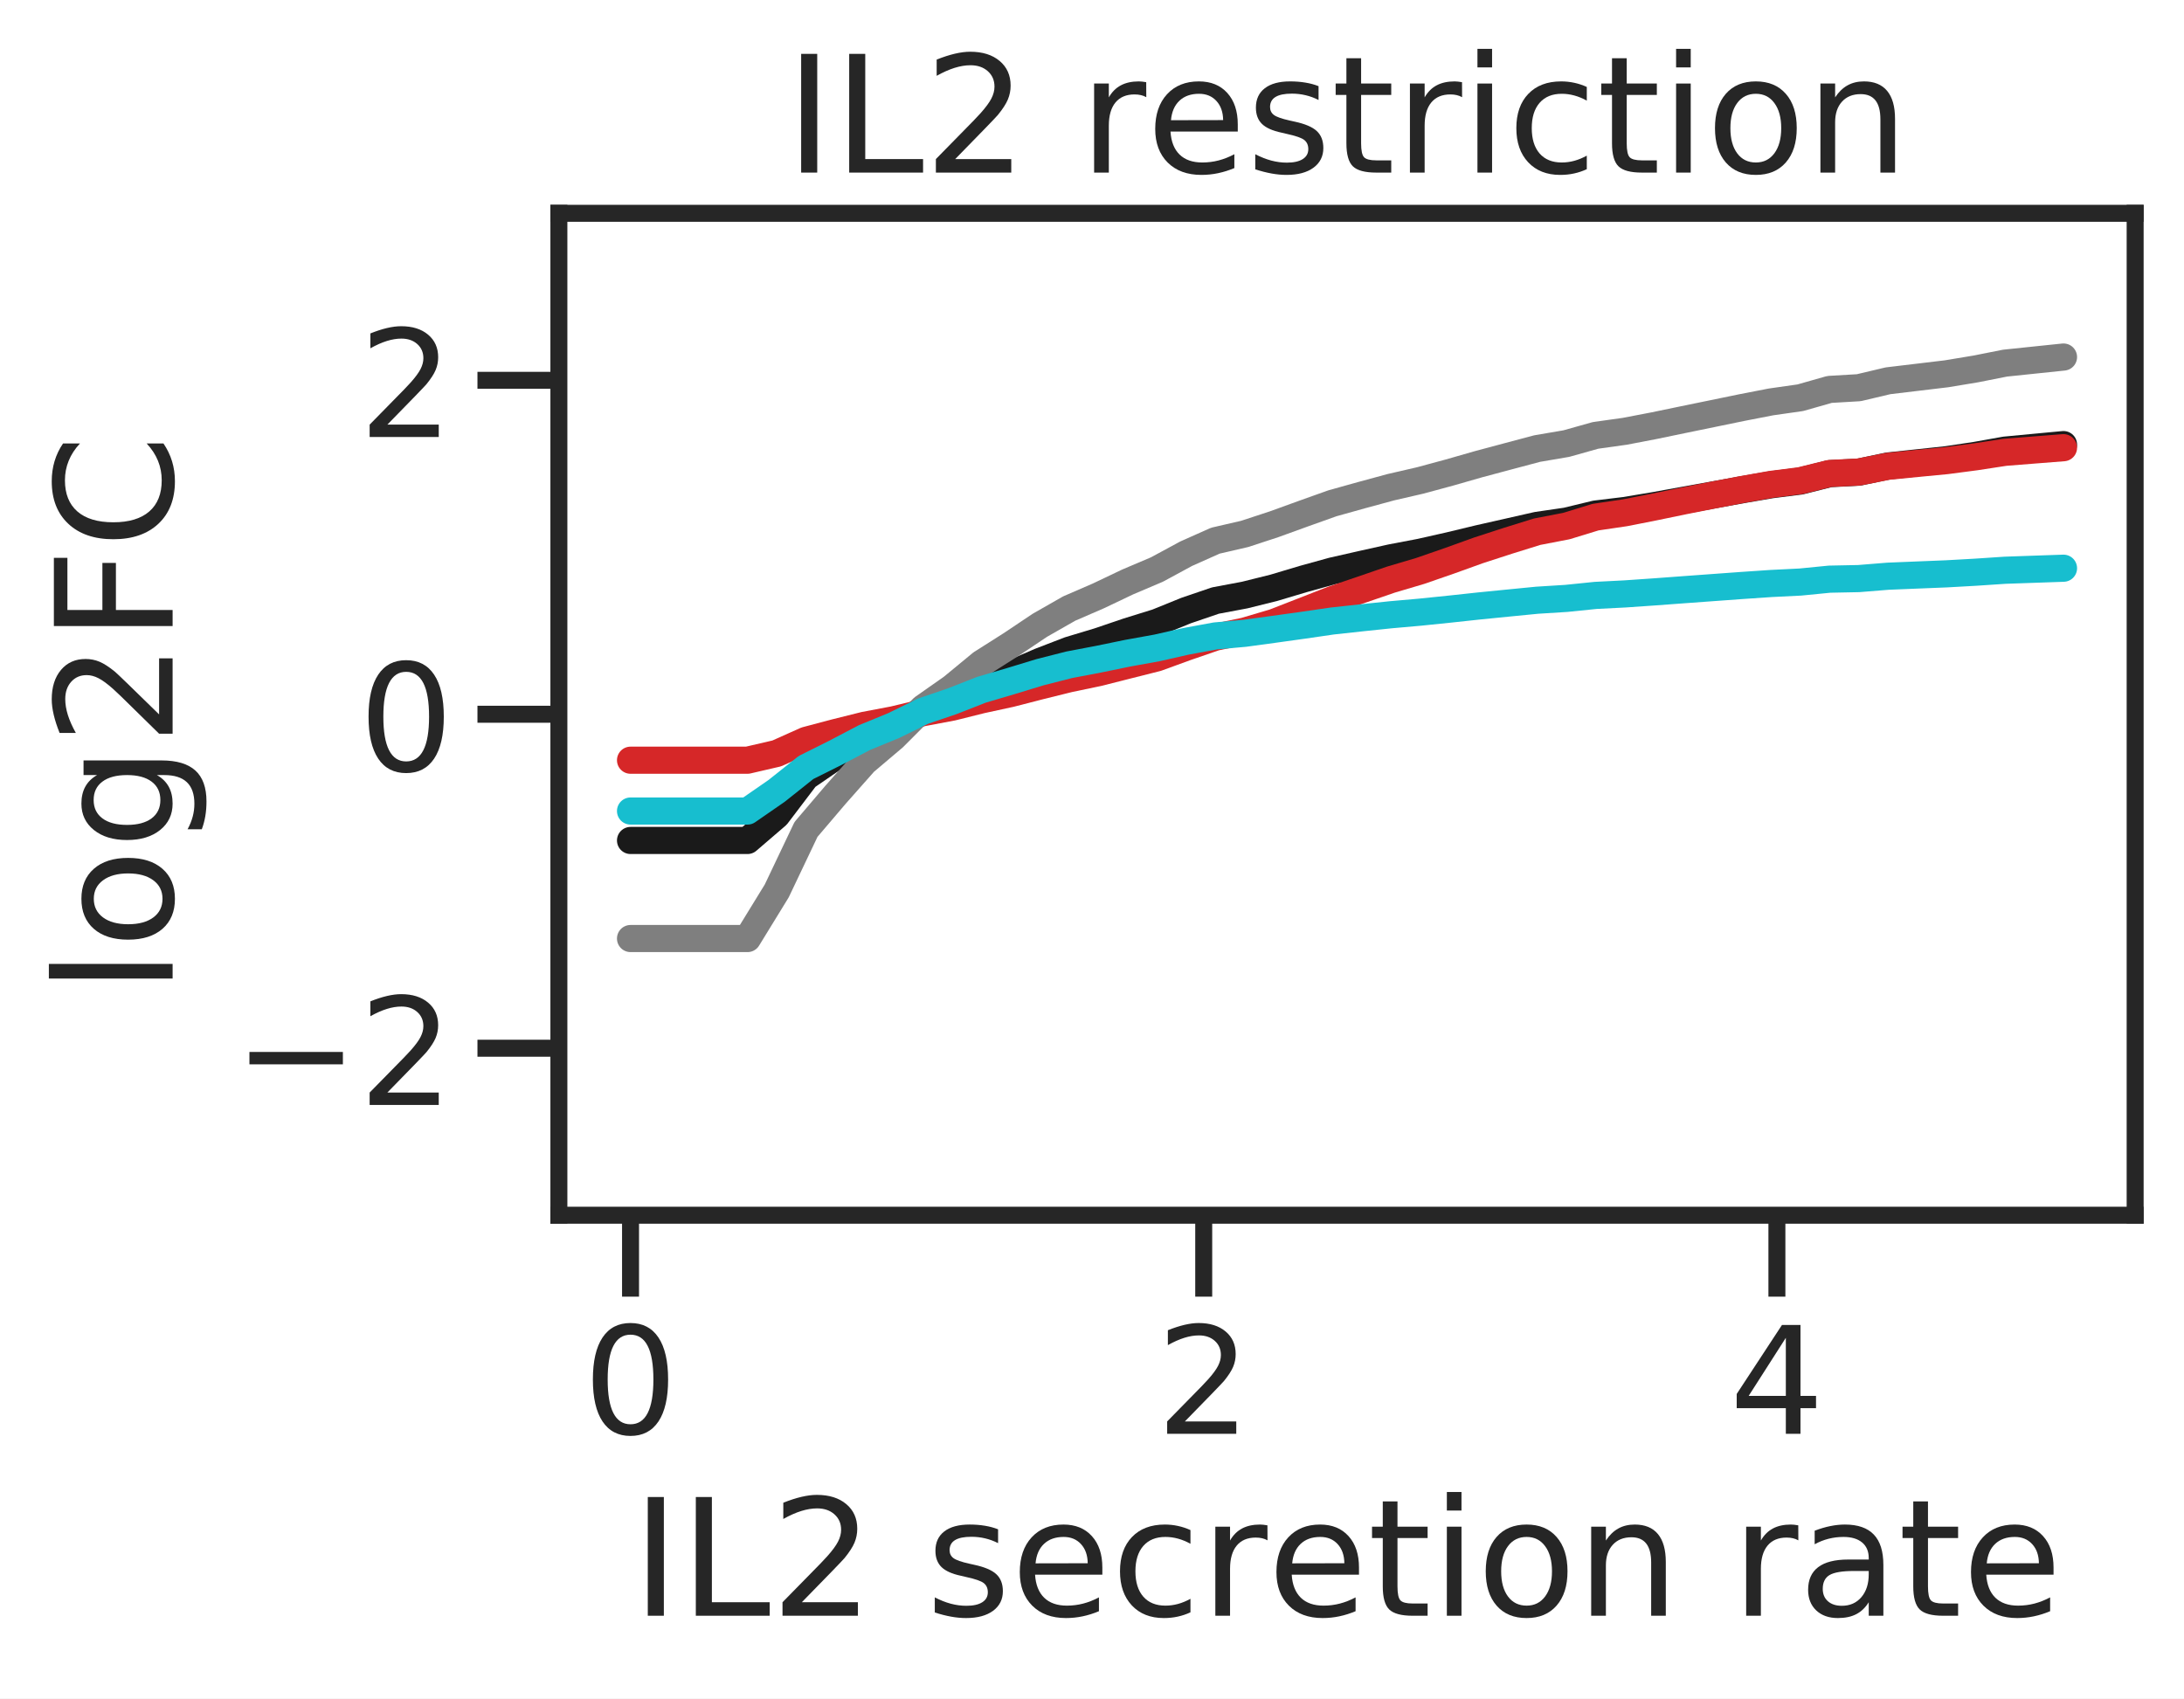
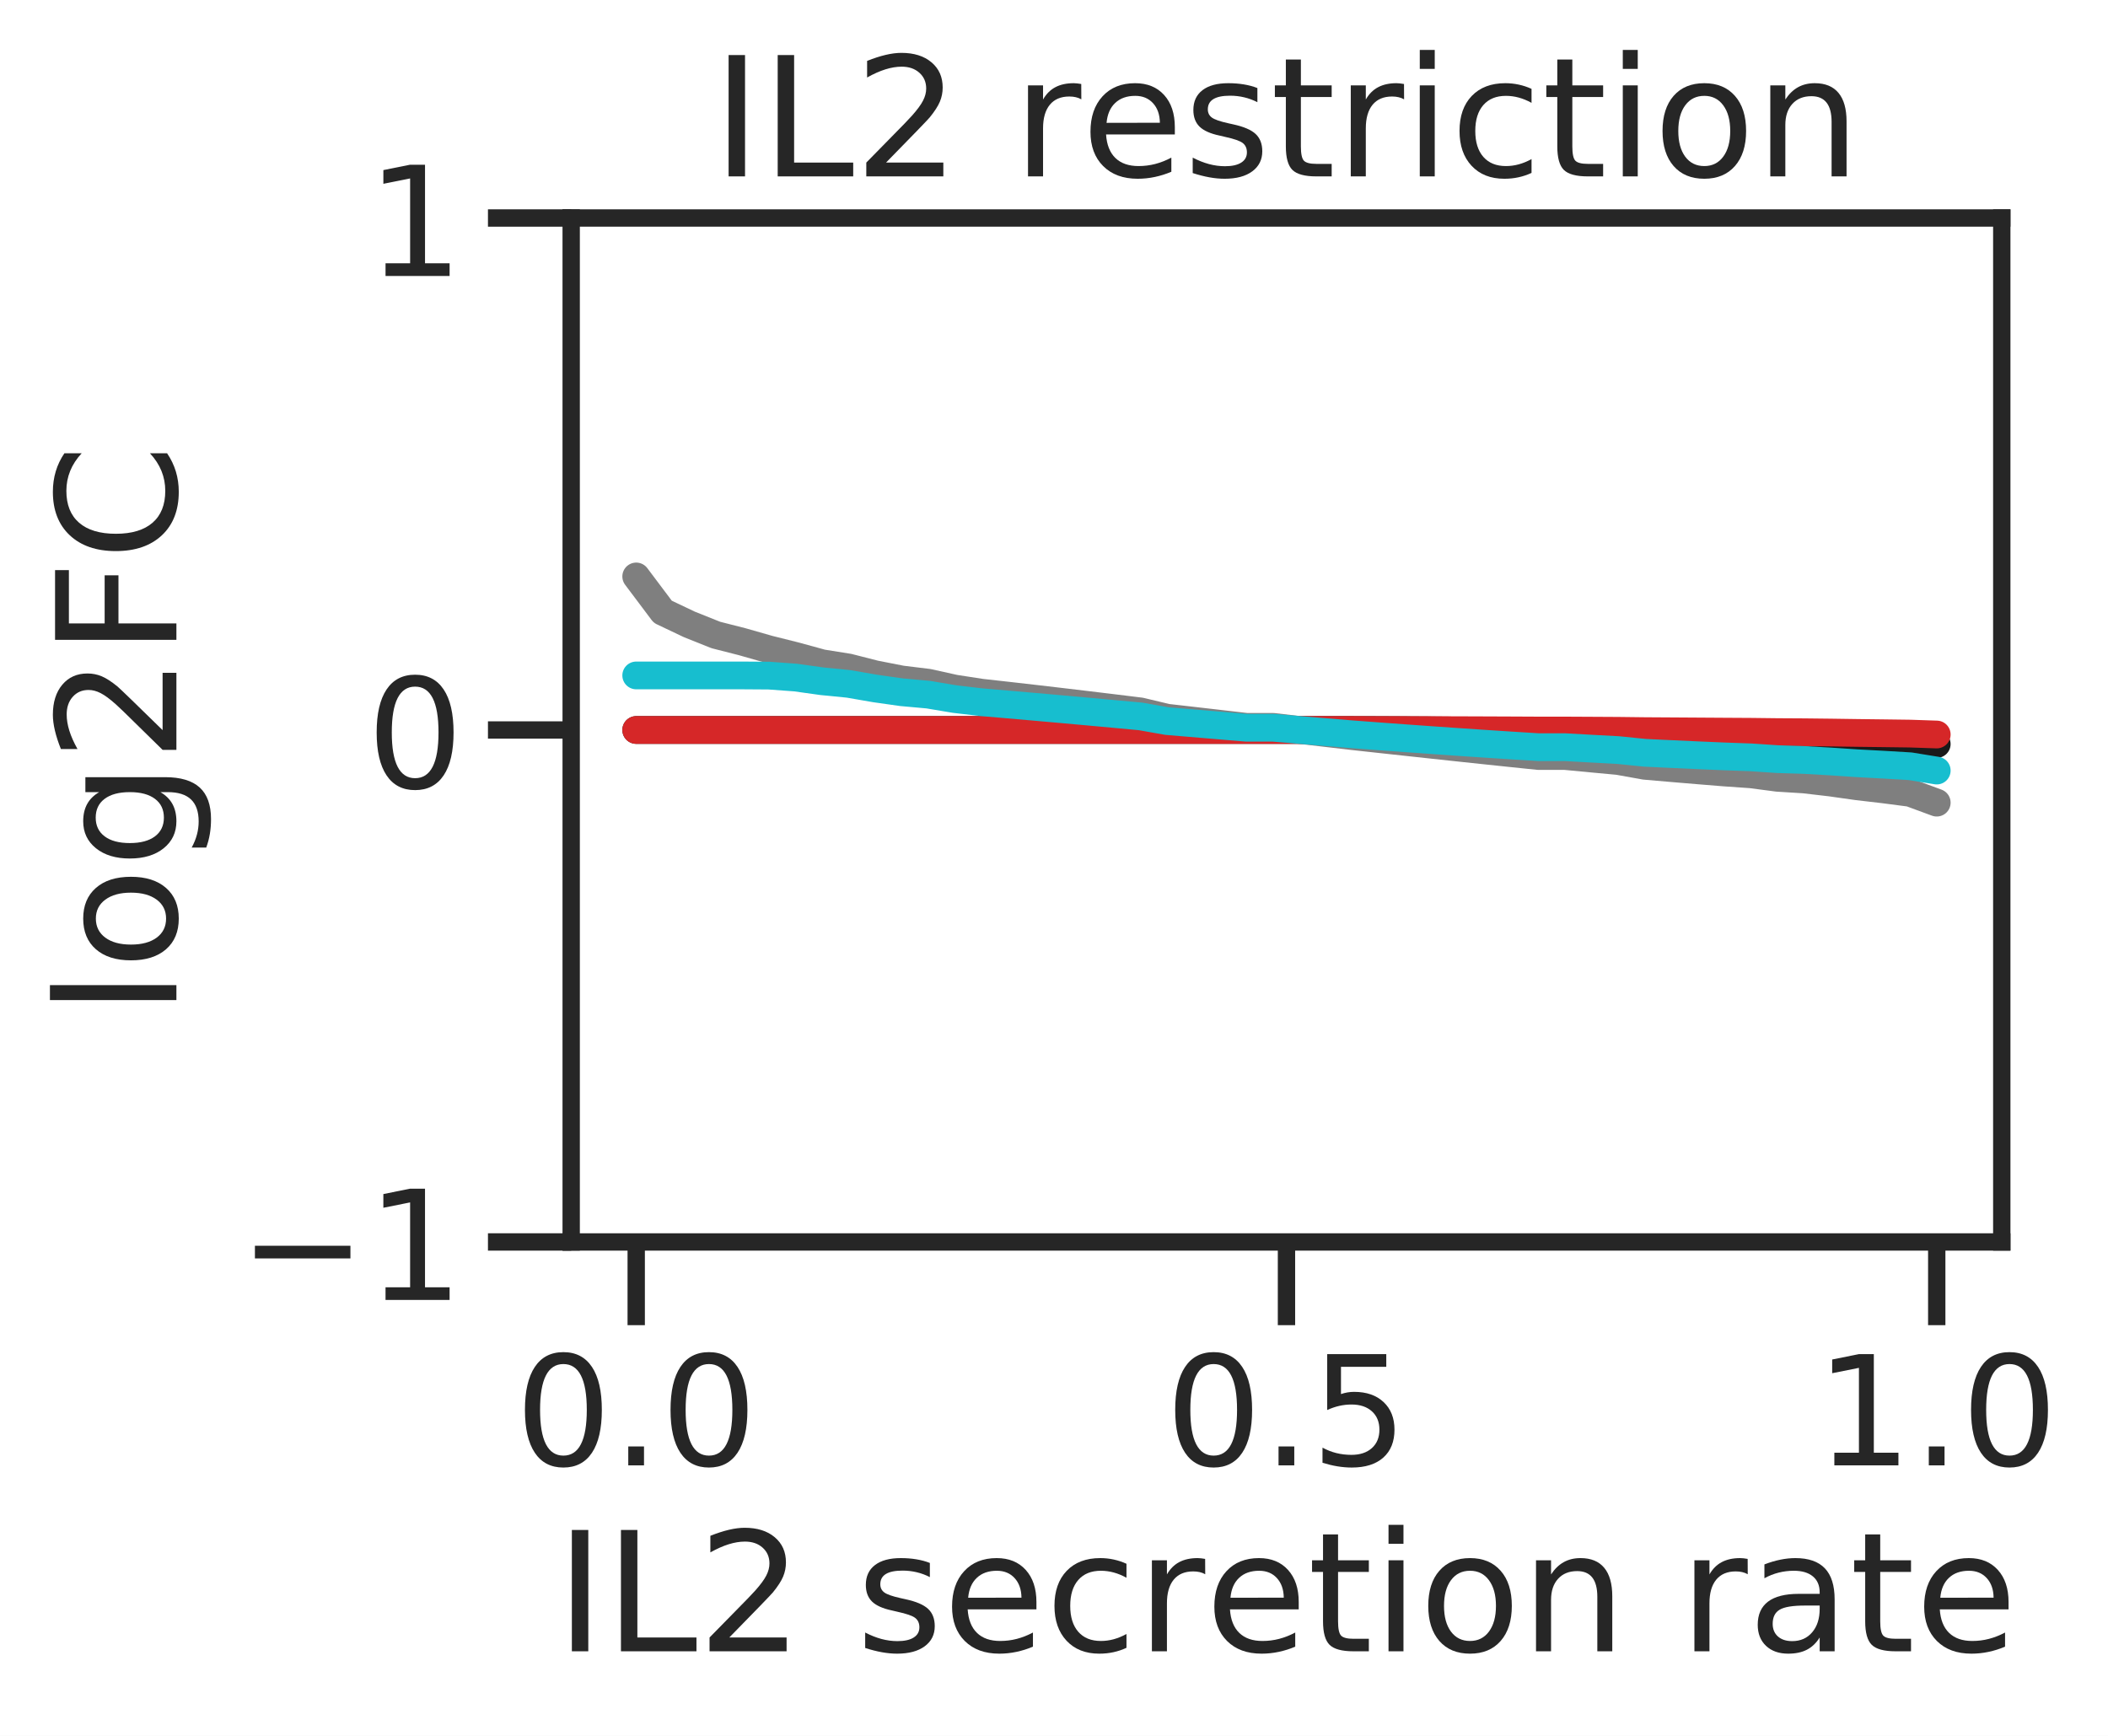
- <svg xmlns="http://www.w3.org/2000/svg" xmlns:xlink="http://www.w3.org/1999/xlink" height="250.316pt" version="1.1" viewBox="0 0 321.845 250.316" width="321.845pt">
+ <svg xmlns="http://www.w3.org/2000/svg" xmlns:xlink="http://www.w3.org/1999/xlink" height="250.316pt" version="1.1" viewBox="0 0 303.957 250.316" width="303.957pt">
  <defs>
    <style type="text/css">
*{stroke-linecap:butt;stroke-linejoin:round;}
  </style>
  </defs>
  <g id="figure_1">
    <g id="patch_1">
-       <path d="M 0 250.316  L 321.845 250.316  L 321.845 0  L 0 0  z " style="fill:#ffffff;" />
+       <path d="M 0 250.316  L 303.957 250.316  L 303.957 0  L 0 0  z " style="fill:#ffffff;" />
    </g>
    <g id="axes_1">
      <g id="patch_2">
-         <path d="M 82.36 179.096  L 314.645 179.096  L 314.645 31.436  L 82.36 31.436  z " style="fill:#ffffff;" />
+         <path d="M 82.36 179.096  L 288.64 179.096  L 288.64 31.436  L 82.36 31.436  z " style="fill:#ffffff;" />
      </g>
      <g id="matplotlib.axis_1">
        <g id="xtick_1">
          <g id="line2d_1">
            <defs>
-               <path d="M 0 0  L 0 12  " id="mce7086f979" style="stroke:#262626;stroke-width:2.5;" />
-             </defs>
-             <g>
-               <use style="fill:#262626;stroke:#262626;stroke-width:2.5;" x="92.919" xlink:href="#mce7086f979" y="179.096" />
+               <path d="M 0 0  L 0 12  " id="md007d82d11" style="stroke:#262626;stroke-width:2.5;" />
+             </defs>
+             <g>
+               <use style="fill:#262626;stroke:#262626;stroke-width:2.5;" x="91.737" xlink:href="#md007d82d11" y="179.096" />
            </g>
          </g>
          <g id="text_1">
            <defs>
              <path d="M 31.781 66.406  Q 24.172 66.406 20.328 58.906  Q 16.5 51.422 16.5 36.375  Q 16.5 21.391 20.328 13.891  Q 24.172 6.391 31.781 6.391  Q 39.453 6.391 43.281 13.891  Q 47.125 21.391 47.125 36.375  Q 47.125 51.422 43.281 58.906  Q 39.453 66.406 31.781 66.406  z M 31.781 74.219  Q 44.047 74.219 50.516 64.516  Q 56.984 54.828 56.984 36.375  Q 56.984 17.969 50.516 8.266  Q 44.047 -1.422 31.781 -1.422  Q 19.531 -1.422 13.062 8.266  Q 6.594 17.969 6.594 36.375  Q 6.594 54.828 13.062 64.516  Q 19.531 74.219 31.781 74.219  z " id="DejaVuSans-48" />
-             </defs>
-             <g style="fill:#262626;" transform="translate(85.91997 211.3128)scale(0.22 -0.22)">
+               <path d="M 10.688 12.406  L 21 12.406  L 21 0  L 10.688 0  z " id="DejaVuSans-46" />
+             </defs>
+             <g style="fill:#262626;" transform="translate(74.24321 211.3128)scale(0.22 -0.22)">
              <use xlink:href="#DejaVuSans-48" />
+               <use x="63.623" xlink:href="#DejaVuSans-46" />
+               <use x="95.41" xlink:href="#DejaVuSans-48" />
            </g>
          </g>
        </g>
        <g id="xtick_2">
          <g id="line2d_2">
            <g>
-               <use style="fill:#262626;stroke:#262626;stroke-width:2.5;" x="177.386" xlink:href="#mce7086f979" y="179.096" />
+               <use style="fill:#262626;stroke:#262626;stroke-width:2.5;" x="185.5" xlink:href="#md007d82d11" y="179.096" />
            </g>
          </g>
          <g id="text_2">
            <defs>
-               <path d="M 19.188 8.297  L 53.609 8.297  L 53.609 0  L 7.328 0  L 7.328 8.297  Q 12.938 14.109 22.625 23.891  Q 32.328 33.688 34.812 36.531  Q 39.547 41.844 41.422 45.531  Q 43.312 49.219 43.312 52.781  Q 43.312 58.594 39.234 62.25  Q 35.156 65.922 28.609 65.922  Q 23.969 65.922 18.812 64.312  Q 13.672 62.703 7.812 59.422  L 7.812 69.391  Q 13.766 71.781 18.938 73  Q 24.125 74.219 28.422 74.219  Q 39.75 74.219 46.484 68.547  Q 53.219 62.891 53.219 53.422  Q 53.219 48.922 51.531 44.891  Q 49.859 40.875 45.406 35.406  Q 44.188 33.984 37.641 27.219  Q 31.109 20.453 19.188 8.297  z " id="DejaVuSans-50" />
-             </defs>
-             <g style="fill:#262626;" transform="translate(170.3872 211.3128)scale(0.22 -0.22)">
-               <use xlink:href="#DejaVuSans-50" />
+               <path d="M 10.797 72.906  L 49.516 72.906  L 49.516 64.594  L 19.828 64.594  L 19.828 46.734  Q 21.969 47.469 24.109 47.828  Q 26.266 48.188 28.422 48.188  Q 40.625 48.188 47.75 41.5  Q 54.891 34.812 54.891 23.391  Q 54.891 11.625 47.562 5.094  Q 40.234 -1.422 26.906 -1.422  Q 22.312 -1.422 17.547 -0.641  Q 12.797 0.141 7.719 1.703  L 7.719 11.625  Q 12.109 9.234 16.797 8.062  Q 21.484 6.891 26.703 6.891  Q 35.156 6.891 40.078 11.328  Q 45.016 15.766 45.016 23.391  Q 45.016 31 40.078 35.438  Q 35.156 39.891 26.703 39.891  Q 22.75 39.891 18.812 39.016  Q 14.891 38.141 10.797 36.281  z " id="DejaVuSans-53" />
+             </defs>
+             <g style="fill:#262626;" transform="translate(168.0065 211.3128)scale(0.22 -0.22)">
+               <use xlink:href="#DejaVuSans-48" />
+               <use x="63.623" xlink:href="#DejaVuSans-46" />
+               <use x="95.41" xlink:href="#DejaVuSans-53" />
            </g>
          </g>
        </g>
        <g id="xtick_3">
          <g id="line2d_3">
            <g>
-               <use style="fill:#262626;stroke:#262626;stroke-width:2.5;" x="261.853" xlink:href="#mce7086f979" y="179.096" />
+               <use style="fill:#262626;stroke:#262626;stroke-width:2.5;" x="279.263" xlink:href="#md007d82d11" y="179.096" />
            </g>
          </g>
          <g id="text_3">
            <defs>
-               <path d="M 37.797 64.312  L 12.891 25.391  L 37.797 25.391  z M 35.203 72.906  L 47.609 72.906  L 47.609 25.391  L 58.016 25.391  L 58.016 17.188  L 47.609 17.188  L 47.609 0  L 37.797 0  L 37.797 17.188  L 4.891 17.188  L 4.891 26.703  z " id="DejaVuSans-52" />
-             </defs>
-             <g style="fill:#262626;" transform="translate(254.8545 211.3128)scale(0.22 -0.22)">
-               <use xlink:href="#DejaVuSans-52" />
+               <path d="M 12.406 8.297  L 28.516 8.297  L 28.516 63.922  L 10.984 60.406  L 10.984 69.391  L 28.422 72.906  L 38.281 72.906  L 38.281 8.297  L 54.391 8.297  L 54.391 0  L 12.406 0  z " id="DejaVuSans-49" />
+             </defs>
+             <g style="fill:#262626;" transform="translate(261.7699 211.3128)scale(0.22 -0.22)">
+               <use xlink:href="#DejaVuSans-49" />
+               <use x="63.623" xlink:href="#DejaVuSans-46" />
+               <use x="95.41" xlink:href="#DejaVuSans-48" />
            </g>
          </g>
        </g>
        <g id="text_4">
          <defs>
            <path d="M 9.812 72.906  L 19.672 72.906  L 19.672 0  L 9.812 0  z " id="DejaVuSans-73" />
            <path d="M 9.812 72.906  L 19.672 72.906  L 19.672 8.297  L 55.172 8.297  L 55.172 0  L 9.812 0  z " id="DejaVuSans-76" />
+             <path d="M 19.188 8.297  L 53.609 8.297  L 53.609 0  L 7.328 0  L 7.328 8.297  Q 12.938 14.109 22.625 23.891  Q 32.328 33.688 34.812 36.531  Q 39.547 41.844 41.422 45.531  Q 43.312 49.219 43.312 52.781  Q 43.312 58.594 39.234 62.25  Q 35.156 65.922 28.609 65.922  Q 23.969 65.922 18.812 64.312  Q 13.672 62.703 7.812 59.422  L 7.812 69.391  Q 13.766 71.781 18.938 73  Q 24.125 74.219 28.422 74.219  Q 39.75 74.219 46.484 68.547  Q 53.219 62.891 53.219 53.422  Q 53.219 48.922 51.531 44.891  Q 49.859 40.875 45.406 35.406  Q 44.188 33.984 37.641 27.219  Q 31.109 20.453 19.188 8.297  z " id="DejaVuSans-50" />
            <path id="DejaVuSans-32" />
            <path d="M 44.281 53.078  L 44.281 44.578  Q 40.484 46.531 36.375 47.5  Q 32.281 48.484 27.875 48.484  Q 21.188 48.484 17.844 46.438  Q 14.5 44.391 14.5 40.281  Q 14.5 37.156 16.891 35.375  Q 19.281 33.594 26.516 31.984  L 29.594 31.297  Q 39.156 29.25 43.188 25.516  Q 47.219 21.781 47.219 15.094  Q 47.219 7.469 41.188 3.016  Q 35.156 -1.422 24.609 -1.422  Q 20.219 -1.422 15.453 -0.562  Q 10.688 0.297 5.422 2  L 5.422 11.281  Q 10.406 8.688 15.234 7.391  Q 20.062 6.109 24.812 6.109  Q 31.156 6.109 34.562 8.281  Q 37.984 10.453 37.984 14.406  Q 37.984 18.062 35.516 20.016  Q 33.062 21.969 24.703 23.781  L 21.578 24.516  Q 13.234 26.266 9.516 29.906  Q 5.812 33.547 5.812 39.891  Q 5.812 47.609 11.281 51.797  Q 16.75 56 26.812 56  Q 31.781 56 36.172 55.266  Q 40.578 54.547 44.281 53.078  z " id="DejaVuSans-115" />
            <path d="M 56.203 29.594  L 56.203 25.203  L 14.891 25.203  Q 15.484 15.922 20.484 11.062  Q 25.484 6.203 34.422 6.203  Q 39.594 6.203 44.453 7.469  Q 49.312 8.734 54.109 11.281  L 54.109 2.781  Q 49.266 0.734 44.188 -0.344  Q 39.109 -1.422 33.891 -1.422  Q 20.797 -1.422 13.156 6.188  Q 5.516 13.812 5.516 26.812  Q 5.516 40.234 12.766 48.109  Q 20.016 56 32.328 56  Q 43.359 56 49.781 48.891  Q 56.203 41.797 56.203 29.594  z M 47.219 32.234  Q 47.125 39.594 43.094 43.984  Q 39.062 48.391 32.422 48.391  Q 24.906 48.391 20.391 44.141  Q 15.875 39.891 15.188 32.172  z " id="DejaVuSans-101" />
            <path d="M 48.781 52.594  L 48.781 44.188  Q 44.969 46.297 41.141 47.344  Q 37.312 48.391 33.406 48.391  Q 24.656 48.391 19.812 42.844  Q 14.984 37.312 14.984 27.297  Q 14.984 17.281 19.812 11.734  Q 24.656 6.203 33.406 6.203  Q 37.312 6.203 41.141 7.25  Q 44.969 8.297 48.781 10.406  L 48.781 2.094  Q 45.016 0.344 40.984 -0.531  Q 36.969 -1.422 32.422 -1.422  Q 20.062 -1.422 12.781 6.344  Q 5.516 14.109 5.516 27.297  Q 5.516 40.672 12.859 48.328  Q 20.219 56 33.016 56  Q 37.156 56 41.109 55.141  Q 45.062 54.297 48.781 52.594  z " id="DejaVuSans-99" />
            <path d="M 41.109 46.297  Q 39.594 47.172 37.812 47.578  Q 36.031 48 33.891 48  Q 26.266 48 22.188 43.047  Q 18.109 38.094 18.109 28.812  L 18.109 0  L 9.078 0  L 9.078 54.688  L 18.109 54.688  L 18.109 46.188  Q 20.953 51.172 25.484 53.578  Q 30.031 56 36.531 56  Q 37.453 56 38.578 55.875  Q 39.703 55.766 41.062 55.516  z " id="DejaVuSans-114" />
            <path d="M 18.312 70.219  L 18.312 54.688  L 36.812 54.688  L 36.812 47.703  L 18.312 47.703  L 18.312 18.016  Q 18.312 11.328 20.141 9.422  Q 21.969 7.516 27.594 7.516  L 36.812 7.516  L 36.812 0  L 27.594 0  Q 17.188 0 13.234 3.875  Q 9.281 7.766 9.281 18.016  L 9.281 47.703  L 2.688 47.703  L 2.688 54.688  L 9.281 54.688  L 9.281 70.219  z " id="DejaVuSans-116" />
            <path d="M 9.422 54.688  L 18.406 54.688  L 18.406 0  L 9.422 0  z M 9.422 75.984  L 18.406 75.984  L 18.406 64.594  L 9.422 64.594  z " id="DejaVuSans-105" />
            <path d="M 30.609 48.391  Q 23.391 48.391 19.188 42.75  Q 14.984 37.109 14.984 27.297  Q 14.984 17.484 19.156 11.844  Q 23.344 6.203 30.609 6.203  Q 37.797 6.203 41.984 11.859  Q 46.188 17.531 46.188 27.297  Q 46.188 37.016 41.984 42.703  Q 37.797 48.391 30.609 48.391  z M 30.609 56  Q 42.328 56 49.016 48.375  Q 55.719 40.766 55.719 27.297  Q 55.719 13.875 49.016 6.219  Q 42.328 -1.422 30.609 -1.422  Q 18.844 -1.422 12.172 6.219  Q 5.516 13.875 5.516 27.297  Q 5.516 40.766 12.172 48.375  Q 18.844 56 30.609 56  z " id="DejaVuSans-111" />
            <path d="M 54.891 33.016  L 54.891 0  L 45.906 0  L 45.906 32.719  Q 45.906 40.484 42.875 44.328  Q 39.844 48.188 33.797 48.188  Q 26.516 48.188 22.312 43.547  Q 18.109 38.922 18.109 30.906  L 18.109 0  L 9.078 0  L 9.078 54.688  L 18.109 54.688  L 18.109 46.188  Q 21.344 51.125 25.703 53.562  Q 30.078 56 35.797 56  Q 45.219 56 50.047 50.172  Q 54.891 44.344 54.891 33.016  z " id="DejaVuSans-110" />
            <path d="M 34.281 27.484  Q 23.391 27.484 19.188 25  Q 14.984 22.516 14.984 16.5  Q 14.984 11.719 18.141 8.906  Q 21.297 6.109 26.703 6.109  Q 34.188 6.109 38.703 11.406  Q 43.219 16.703 43.219 25.484  L 43.219 27.484  z M 52.203 31.203  L 52.203 0  L 43.219 0  L 43.219 8.297  Q 40.141 3.328 35.547 0.953  Q 30.953 -1.422 24.312 -1.422  Q 15.922 -1.422 10.953 3.297  Q 6 8.016 6 15.922  Q 6 25.141 12.172 29.828  Q 18.359 34.516 30.609 34.516  L 43.219 34.516  L 43.219 35.406  Q 43.219 41.609 39.141 45  Q 35.062 48.391 27.688 48.391  Q 23 48.391 18.547 47.266  Q 14.109 46.141 10.016 43.891  L 10.016 52.203  Q 14.938 54.109 19.578 55.047  Q 24.219 56 28.609 56  Q 40.484 56 46.344 49.844  Q 52.203 43.703 52.203 31.203  z " id="DejaVuSans-97" />
          </defs>
-           <g style="fill:#262626;" transform="translate(93.10719 238.1244)scale(0.24 -0.24)">
+           <g style="fill:#262626;" transform="translate(80.10435 238.1244)scale(0.24 -0.24)">
            <use xlink:href="#DejaVuSans-73" />
            <use x="29.492" xlink:href="#DejaVuSans-76" />
            <use x="85.205" xlink:href="#DejaVuSans-50" />
            <use x="148.828" xlink:href="#DejaVuSans-32" />
            <use x="180.615" xlink:href="#DejaVuSans-115" />
            <use x="232.715" xlink:href="#DejaVuSans-101" />
            <use x="294.238" xlink:href="#DejaVuSans-99" />
            <use x="349.219" xlink:href="#DejaVuSans-114" />
            <use x="390.301" xlink:href="#DejaVuSans-101" />
            <use x="451.824" xlink:href="#DejaVuSans-116" />
            <use x="491.033" xlink:href="#DejaVuSans-105" />
            <use x="518.816" xlink:href="#DejaVuSans-111" />
            <use x="579.998" xlink:href="#DejaVuSans-110" />
            <use x="643.377" xlink:href="#DejaVuSans-32" />
            <use x="675.164" xlink:href="#DejaVuSans-114" />
            <use x="716.277" xlink:href="#DejaVuSans-97" />
            <use x="777.557" xlink:href="#DejaVuSans-116" />
            <use x="816.766" xlink:href="#DejaVuSans-101" />
          </g>
        </g>
      </g>
      <g id="matplotlib.axis_2">
        <g id="ytick_1">
          <g id="line2d_4">
            <defs>
-               <path d="M 0 0  L -12 0  " id="mdf535675ce" style="stroke:#262626;stroke-width:2.5;" />
-             </defs>
-             <g>
-               <use style="fill:#262626;stroke:#262626;stroke-width:2.5;" x="82.36" xlink:href="#mdf535675ce" y="154.486" />
+               <path d="M 0 0  L -12 0  " id="ma889237b67" style="stroke:#262626;stroke-width:2.5;" />
+             </defs>
+             <g>
+               <use style="fill:#262626;stroke:#262626;stroke-width:2.5;" x="82.36" xlink:href="#ma889237b67" y="179.096" />
            </g>
          </g>
          <g id="text_5">
            <defs>
              <path d="M 10.594 35.5  L 73.188 35.5  L 73.188 27.203  L 10.594 27.203  z " id="DejaVuSans-8722" />
            </defs>
-             <g style="fill:#262626;" transform="translate(34.4275 162.8445)scale(0.22 -0.22)">
+             <g style="fill:#262626;" transform="translate(34.4275 187.4545)scale(0.22 -0.22)">
              <use xlink:href="#DejaVuSans-8722" />
-               <use x="83.789" xlink:href="#DejaVuSans-50" />
+               <use x="83.789" xlink:href="#DejaVuSans-49" />
            </g>
          </g>
        </g>
        <g id="ytick_2">
          <g id="line2d_5">
            <g>
-               <use style="fill:#262626;stroke:#262626;stroke-width:2.5;" x="82.36" xlink:href="#mdf535675ce" y="105.266" />
+               <use style="fill:#262626;stroke:#262626;stroke-width:2.5;" x="82.36" xlink:href="#ma889237b67" y="105.266" />
            </g>
          </g>
          <g id="text_6">
            <g style="fill:#262626;" transform="translate(52.86281 113.6245)scale(0.22 -0.22)">
              <use xlink:href="#DejaVuSans-48" />
            </g>
          </g>
        </g>
        <g id="ytick_3">
          <g id="line2d_6">
            <g>
-               <use style="fill:#262626;stroke:#262626;stroke-width:2.5;" x="82.36" xlink:href="#mdf535675ce" y="56.046" />
+               <use style="fill:#262626;stroke:#262626;stroke-width:2.5;" x="82.36" xlink:href="#ma889237b67" y="31.436" />
            </g>
          </g>
          <g id="text_7">
-             <g style="fill:#262626;" transform="translate(52.86281 64.40453)scale(0.22 -0.22)">
-               <use xlink:href="#DejaVuSans-50" />
+             <g style="fill:#262626;" transform="translate(52.86281 39.79453)scale(0.22 -0.22)">
+               <use xlink:href="#DejaVuSans-49" />
            </g>
          </g>
        </g>
        <g id="text_8">
          <defs>
            <path d="M 9.422 75.984  L 18.406 75.984  L 18.406 0  L 9.422 0  z " id="DejaVuSans-108" />
            <path d="M 45.406 27.984  Q 45.406 37.75 41.375 43.109  Q 37.359 48.484 30.078 48.484  Q 22.859 48.484 18.828 43.109  Q 14.797 37.75 14.797 27.984  Q 14.797 18.266 18.828 12.891  Q 22.859 7.516 30.078 7.516  Q 37.359 7.516 41.375 12.891  Q 45.406 18.266 45.406 27.984  z M 54.391 6.781  Q 54.391 -7.172 48.188 -13.984  Q 42 -20.797 29.203 -20.797  Q 24.469 -20.797 20.266 -20.094  Q 16.062 -19.391 12.109 -17.922  L 12.109 -9.188  Q 16.062 -11.328 19.922 -12.344  Q 23.781 -13.375 27.781 -13.375  Q 36.625 -13.375 41.016 -8.766  Q 45.406 -4.156 45.406 5.172  L 45.406 9.625  Q 42.625 4.781 38.281 2.391  Q 33.938 0 27.875 0  Q 17.828 0 11.672 7.656  Q 5.516 15.328 5.516 27.984  Q 5.516 40.672 11.672 48.328  Q 17.828 56 27.875 56  Q 33.938 56 38.281 53.609  Q 42.625 51.219 45.406 46.391  L 45.406 54.688  L 54.391 54.688  z " id="DejaVuSans-103" />
            <path d="M 9.812 72.906  L 51.703 72.906  L 51.703 64.594  L 19.672 64.594  L 19.672 43.109  L 48.578 43.109  L 48.578 34.812  L 19.672 34.812  L 19.672 0  L 9.812 0  z " id="DejaVuSans-70" />
            <path d="M 64.406 67.281  L 64.406 56.891  Q 59.422 61.531 53.781 63.812  Q 48.141 66.109 41.797 66.109  Q 29.297 66.109 22.656 58.469  Q 16.016 50.828 16.016 36.375  Q 16.016 21.969 22.656 14.328  Q 29.297 6.688 41.797 6.688  Q 48.141 6.688 53.781 8.984  Q 59.422 11.281 64.406 15.922  L 64.406 5.609  Q 59.234 2.094 53.438 0.328  Q 47.656 -1.422 41.219 -1.422  Q 24.656 -1.422 15.125 8.703  Q 5.609 18.844 5.609 36.375  Q 5.609 53.953 15.125 64.078  Q 24.656 74.219 41.219 74.219  Q 47.75 74.219 53.531 72.484  Q 59.328 70.75 64.406 67.281  z " id="DejaVuSans-67" />
          </defs>
          <g style="fill:#262626;" transform="translate(25.43625 146.4769)rotate(-90)scale(0.24 -0.24)">
            <use xlink:href="#DejaVuSans-108" />
            <use x="27.783" xlink:href="#DejaVuSans-111" />
            <use x="88.965" xlink:href="#DejaVuSans-103" />
            <use x="152.441" xlink:href="#DejaVuSans-50" />
            <use x="216.064" xlink:href="#DejaVuSans-70" />
            <use x="273.584" xlink:href="#DejaVuSans-67" />
          </g>
        </g>
      </g>
      <g id="line2d_7">
-         <path clip-path="url(#p11eca63d5c)" d="M 92.919 123.867  L 97.228 123.867  L 101.538 123.867  L 105.847 123.867  L 110.157 123.867  L 114.466 120.165  L 118.776 114.489  L 123.086 111.535  L 127.395 108.92  L 131.705 107.036  L 136.014 104.772  L 140.324 103.107  L 144.633 101.035  L 148.943 99.349  L 153.252 97.484  L 157.562 95.824  L 161.872 94.526  L 166.181 93.062  L 170.491 91.724  L 174.8 89.978  L 179.11 88.509  L 183.419 87.699  L 187.729 86.627  L 192.038 85.338  L 196.348 84.147  L 200.658 83.169  L 204.967 82.209  L 209.277 81.387  L 213.586 80.416  L 217.896 79.379  L 222.205 78.405  L 226.515 77.428  L 230.824 76.798  L 235.134 75.757  L 239.444 75.236  L 243.753 74.518  L 248.063 73.738  L 252.372 72.963  L 256.682 72.184  L 260.991 71.445  L 265.301 70.901  L 269.61 69.812  L 273.92 69.587  L 278.23 68.676  L 282.539 68.214  L 286.849 67.752  L 291.158 67.107  L 295.468 66.337  L 299.777 65.93  L 304.087 65.524  " style="fill:none;stroke:#1a1a1a;stroke-linecap:round;stroke-width:4;" />
+         <path clip-path="url(#p8a66e6b6d0)" d="M 91.737 105.266  L 95.564 105.266  L 99.391 105.266  L 103.218 105.266  L 107.045 105.266  L 110.872 105.266  L 114.699 105.266  L 118.526 105.266  L 122.353 105.266  L 126.18 105.266  L 130.007 105.266  L 133.834 105.266  L 137.662 105.266  L 141.489 105.266  L 145.316 105.266  L 149.143 105.266  L 152.97 105.266  L 156.797 105.266  L 160.624 105.266  L 164.451 105.266  L 168.278 105.266  L 172.105 105.266  L 175.932 105.266  L 179.759 105.266  L 183.586 105.266  L 187.414 105.266  L 191.241 105.266  L 195.068 105.268  L 198.895 105.278  L 202.722 105.297  L 206.549 105.321  L 210.376 105.355  L 214.203 105.397  L 218.03 105.447  L 221.857 105.504  L 225.684 105.504  L 229.511 105.563  L 233.338 105.627  L 237.165 105.765  L 240.993 105.836  L 244.82 105.909  L 248.647 105.984  L 252.474 106.051  L 256.301 106.185  L 260.128 106.252  L 263.955 106.383  L 267.782 106.55  L 271.609 106.694  L 275.436 106.855  L 279.263 107.29  " style="fill:none;stroke:#1a1a1a;stroke-linecap:round;stroke-width:4;" />
      </g>
      <g id="line2d_8">
-         <path clip-path="url(#p11eca63d5c)" d="M 92.919 138.32  L 97.228 138.32  L 101.538 138.32  L 105.847 138.32  L 110.157 138.32  L 114.466 131.3  L 118.776 122.239  L 123.086 117.177  L 127.395 112.309  L 131.705 108.659  L 136.014 104.34  L 140.324 101.315  L 144.633 97.762  L 148.943 95.028  L 153.252 92.145  L 157.562 89.685  L 161.872 87.818  L 166.181 85.767  L 170.491 83.936  L 174.8 81.604  L 179.11 79.683  L 183.419 78.688  L 187.729 77.274  L 192.038 75.713  L 196.348 74.175  L 200.658 72.972  L 204.967 71.803  L 209.277 70.81  L 213.586 69.645  L 217.896 68.41  L 222.205 67.258  L 226.515 66.112  L 230.824 65.376  L 235.134 64.166  L 239.444 63.563  L 243.753 62.736  L 248.063 61.842  L 252.372 60.957  L 256.682 60.07  L 260.991 59.232  L 265.301 58.618  L 269.61 57.392  L 273.92 57.139  L 278.23 56.119  L 282.539 55.604  L 286.849 55.089  L 291.158 54.373  L 295.468 53.519  L 299.777 53.069  L 304.087 52.62  " style="fill:none;stroke:#7f7f7f;stroke-linecap:round;stroke-width:4;" />
+         <path clip-path="url(#p8a66e6b6d0)" d="M 91.737 83.127  L 95.564 88.219  L 99.391 90.038  L 103.218 91.568  L 107.045 92.544  L 110.872 93.637  L 114.699 94.595  L 118.526 95.644  L 122.353 96.255  L 126.18 97.231  L 130.007 97.981  L 133.834 98.448  L 137.662 99.296  L 141.489 99.886  L 145.316 100.314  L 149.143 100.752  L 152.97 101.199  L 156.797 101.654  L 160.624 102.117  L 164.451 102.588  L 168.278 103.499  L 172.105 103.936  L 175.932 104.377  L 179.759 104.82  L 183.586 104.82  L 187.414 105.266  L 191.241 105.713  L 195.068 106.161  L 198.895 106.579  L 202.722 106.995  L 206.549 107.41  L 210.376 107.821  L 214.203 108.227  L 218.03 108.629  L 221.857 109.024  L 225.684 109.024  L 229.511 109.388  L 233.338 109.744  L 237.165 110.433  L 240.993 110.764  L 244.82 111.085  L 248.647 111.396  L 252.474 111.661  L 256.301 112.163  L 260.128 112.401  L 263.955 112.847  L 267.782 113.389  L 271.609 113.835  L 275.436 114.335  L 279.263 115.746  " style="fill:none;stroke:#7f7f7f;stroke-linecap:round;stroke-width:4;" />
      </g>
      <g id="line2d_9">
-         <path clip-path="url(#p11eca63d5c)" d="M 92.919 112.038  L 97.228 112.038  L 101.538 112.038  L 105.847 112.038  L 110.157 112.038  L 114.466 111.039  L 118.776 109.109  L 123.086 107.967  L 127.395 106.892  L 131.705 106.074  L 136.014 105.033  L 140.324 104.222  L 144.633 103.148  L 148.943 102.213  L 153.252 101.103  L 157.562 100.035  L 161.872 99.135  L 166.181 98.043  L 170.491 96.957  L 174.8 95.387  L 179.11 93.903  L 183.419 93.01  L 187.729 91.735  L 192.038 90.057  L 196.348 88.37  L 200.658 86.904  L 204.967 85.424  L 209.277 84.147  L 213.586 82.655  L 217.896 81.104  L 222.205 79.704  L 226.515 78.363  L 230.824 77.531  L 235.134 76.212  L 239.444 75.576  L 243.753 74.727  L 248.063 73.836  L 252.372 72.982  L 256.682 72.151  L 260.991 71.388  L 265.301 70.841  L 269.61 69.78  L 273.92 69.567  L 278.23 68.719  L 282.539 68.299  L 286.849 67.886  L 291.158 67.321  L 295.468 66.661  L 299.777 66.319  L 304.087 65.981  " style="fill:none;stroke:#d62728;stroke-linecap:round;stroke-width:4;" />
+         <path clip-path="url(#p8a66e6b6d0)" d="M 91.737 105.266  L 95.564 105.266  L 99.391 105.266  L 103.218 105.266  L 107.045 105.266  L 110.872 105.266  L 114.699 105.266  L 118.526 105.266  L 122.353 105.266  L 126.18 105.266  L 130.007 105.266  L 133.834 105.266  L 137.662 105.266  L 141.489 105.266  L 145.316 105.266  L 149.143 105.266  L 152.97 105.266  L 156.797 105.266  L 160.624 105.266  L 164.451 105.266  L 168.278 105.266  L 172.105 105.266  L 175.932 105.266  L 179.759 105.266  L 183.586 105.266  L 187.414 105.266  L 191.241 105.266  L 195.068 105.267  L 198.895 105.27  L 202.722 105.276  L 206.549 105.285  L 210.376 105.296  L 214.203 105.31  L 218.03 105.326  L 221.857 105.345  L 225.684 105.345  L 229.511 105.365  L 233.338 105.386  L 237.165 105.432  L 240.993 105.456  L 244.82 105.48  L 248.647 105.505  L 252.474 105.527  L 256.301 105.572  L 260.128 105.594  L 263.955 105.637  L 267.782 105.692  L 271.609 105.738  L 275.436 105.789  L 279.263 105.919  " style="fill:none;stroke:#d62728;stroke-linecap:round;stroke-width:4;" />
      </g>
      <g id="line2d_10">
-         <path clip-path="url(#p11eca63d5c)" d="M 92.919 119.527  L 97.228 119.527  L 101.538 119.527  L 105.847 119.527  L 110.157 119.527  L 114.466 116.545  L 118.776 113.113  L 123.086 110.96  L 127.395 108.7  L 131.705 106.93  L 136.014 104.813  L 140.324 103.347  L 144.633 101.657  L 148.943 100.385  L 153.252 99.072  L 157.562 97.974  L 161.872 97.154  L 166.181 96.268  L 170.491 95.489  L 174.8 94.513  L 179.11 93.722  L 183.419 93.334  L 187.729 92.747  L 192.038 92.146  L 196.348 91.519  L 200.658 91.051  L 204.967 90.6  L 209.277 90.219  L 213.586 89.777  L 217.896 89.312  L 222.205 88.883  L 226.515 88.46  L 230.824 88.19  L 235.134 87.75  L 239.444 87.532  L 243.753 87.234  L 248.063 86.915  L 252.372 86.601  L 256.682 86.288  L 260.991 85.995  L 265.301 85.781  L 269.61 85.357  L 273.92 85.27  L 278.23 84.921  L 282.539 84.745  L 286.849 84.571  L 291.158 84.329  L 295.468 84.042  L 299.777 83.892  L 304.087 83.743  " style="fill:none;stroke:#17becf;stroke-linecap:round;stroke-width:4;" />
+         <path clip-path="url(#p8a66e6b6d0)" d="M 91.737 97.4  L 95.564 97.4  L 99.391 97.4  L 103.218 97.4  L 107.045 97.4  L 110.872 97.426  L 114.699 97.706  L 118.526 98.24  L 122.353 98.618  L 126.18 99.281  L 130.007 99.824  L 133.834 100.17  L 137.662 100.811  L 141.489 101.26  L 145.316 101.587  L 149.143 101.921  L 152.97 102.26  L 156.797 102.605  L 160.624 102.955  L 164.451 103.309  L 168.278 103.985  L 172.105 104.306  L 175.932 104.627  L 179.759 104.947  L 183.586 104.947  L 187.414 105.266  L 191.241 105.583  L 195.068 105.897  L 198.895 106.184  L 202.722 106.464  L 206.549 106.737  L 210.376 107.002  L 214.203 107.259  L 218.03 107.507  L 221.857 107.746  L 225.684 107.746  L 229.511 107.961  L 233.338 108.167  L 237.165 108.555  L 240.993 108.738  L 244.82 108.912  L 248.647 109.076  L 252.474 109.214  L 256.301 109.471  L 260.128 109.589  L 263.955 109.808  L 267.782 110.065  L 271.609 110.271  L 275.436 110.498  L 279.263 111.119  " style="fill:none;stroke:#17becf;stroke-linecap:round;stroke-width:4;" />
      </g>
      <g id="patch_3">
        <path d="M 82.36 179.096  L 82.36 31.436  " style="fill:none;stroke:#262626;stroke-linecap:square;stroke-linejoin:miter;stroke-width:2.5;" />
      </g>
      <g id="patch_4">
-         <path d="M 314.645 179.096  L 314.645 31.436  " style="fill:none;stroke:#262626;stroke-linecap:square;stroke-linejoin:miter;stroke-width:2.5;" />
+         <path d="M 288.64 179.096  L 288.64 31.436  " style="fill:none;stroke:#262626;stroke-linecap:square;stroke-linejoin:miter;stroke-width:2.5;" />
      </g>
      <g id="patch_5">
-         <path d="M 82.36 179.096  L 314.645 179.096  " style="fill:none;stroke:#262626;stroke-linecap:square;stroke-linejoin:miter;stroke-width:2.5;" />
+         <path d="M 82.36 179.096  L 288.64 179.096  " style="fill:none;stroke:#262626;stroke-linecap:square;stroke-linejoin:miter;stroke-width:2.5;" />
      </g>
      <g id="patch_6">
-         <path d="M 82.36 31.436  L 314.645 31.436  " style="fill:none;stroke:#262626;stroke-linecap:square;stroke-linejoin:miter;stroke-width:2.5;" />
+         <path d="M 82.36 31.436  L 288.64 31.436  " style="fill:none;stroke:#262626;stroke-linecap:square;stroke-linejoin:miter;stroke-width:2.5;" />
      </g>
      <g id="text_9">
-         <g style="fill:#262626;" transform="translate(115.7084 25.43625)scale(0.24 -0.24)">
+         <g style="fill:#262626;" transform="translate(102.7056 25.43625)scale(0.24 -0.24)">
          <use xlink:href="#DejaVuSans-73" />
          <use x="29.492" xlink:href="#DejaVuSans-76" />
          <use x="85.205" xlink:href="#DejaVuSans-50" />
          <use x="148.828" xlink:href="#DejaVuSans-32" />
          <use x="180.615" xlink:href="#DejaVuSans-114" />
          <use x="221.697" xlink:href="#DejaVuSans-101" />
          <use x="283.221" xlink:href="#DejaVuSans-115" />
          <use x="335.32" xlink:href="#DejaVuSans-116" />
          <use x="374.529" xlink:href="#DejaVuSans-114" />
          <use x="415.643" xlink:href="#DejaVuSans-105" />
          <use x="443.426" xlink:href="#DejaVuSans-99" />
          <use x="498.406" xlink:href="#DejaVuSans-116" />
          <use x="537.615" xlink:href="#DejaVuSans-105" />
          <use x="565.398" xlink:href="#DejaVuSans-111" />
          <use x="626.58" xlink:href="#DejaVuSans-110" />
        </g>
      </g>
    </g>
  </g>
  <defs>
-     <clipPath id="p11eca63d5c">
-       <rect height="147.66" width="232.285" x="82.36" y="31.436" />
+     <clipPath id="p8a66e6b6d0">
+       <rect height="147.66" width="206.279" x="82.36" y="31.436" />
    </clipPath>
  </defs>
</svg>
